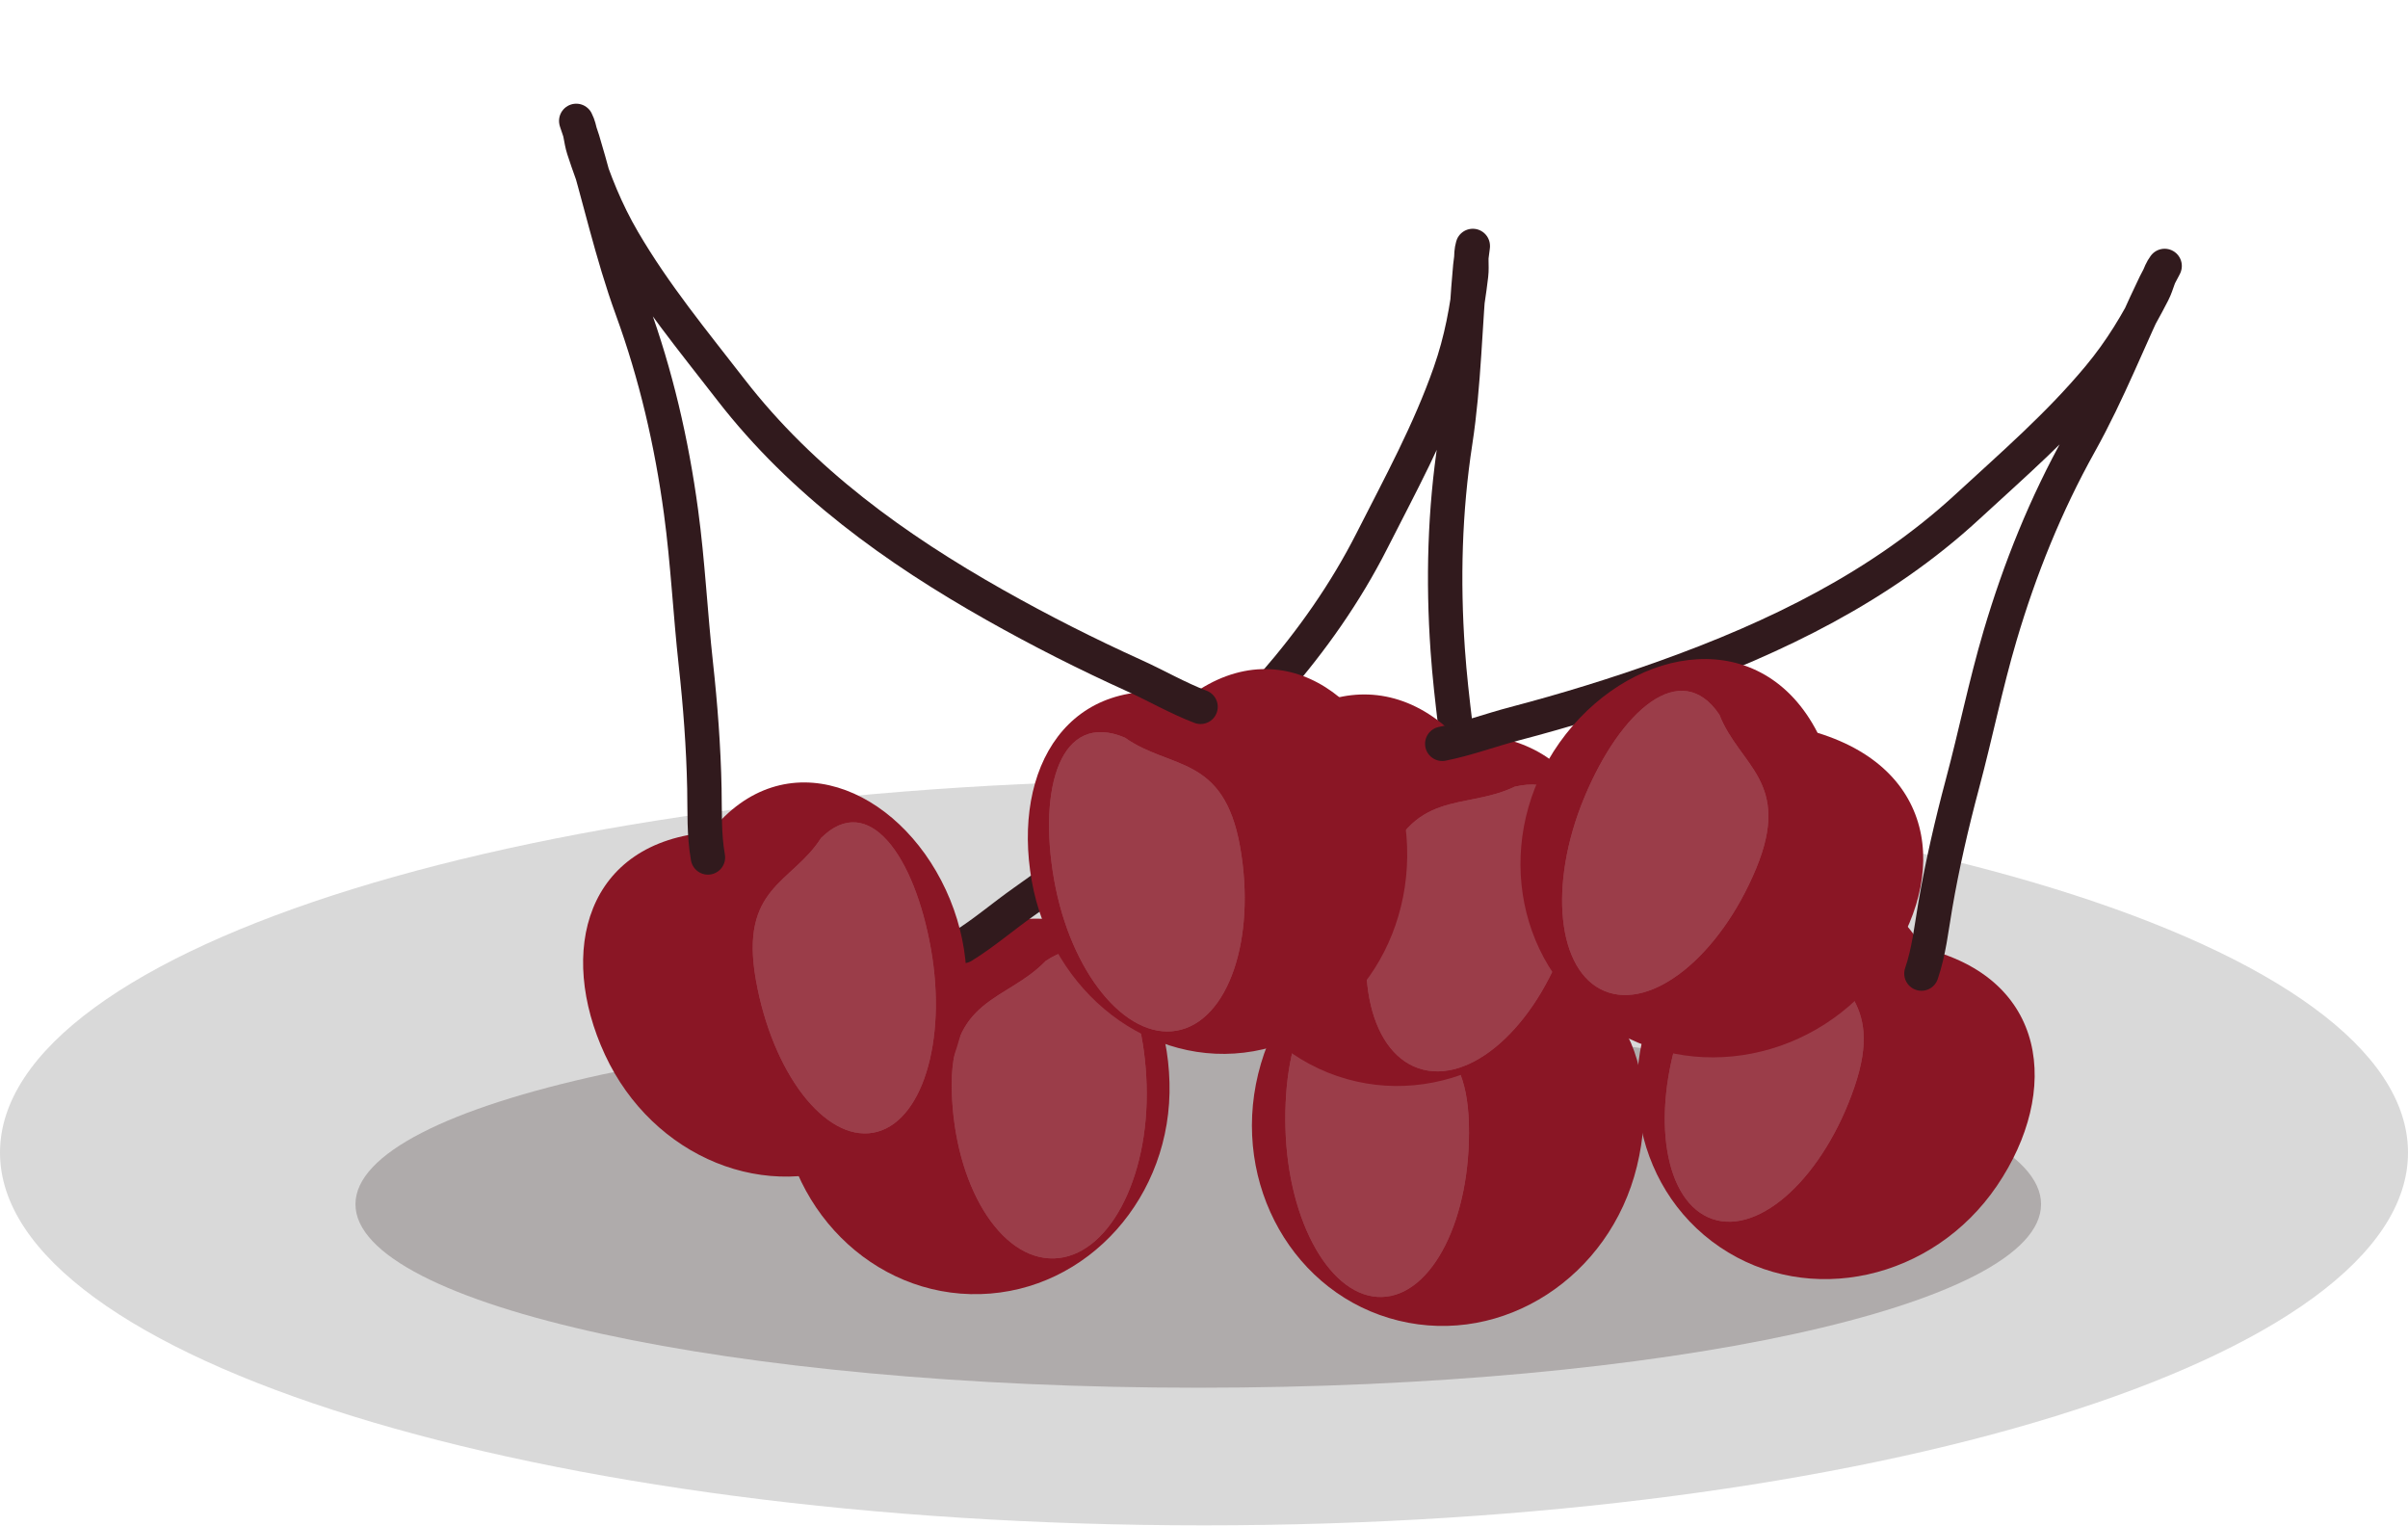
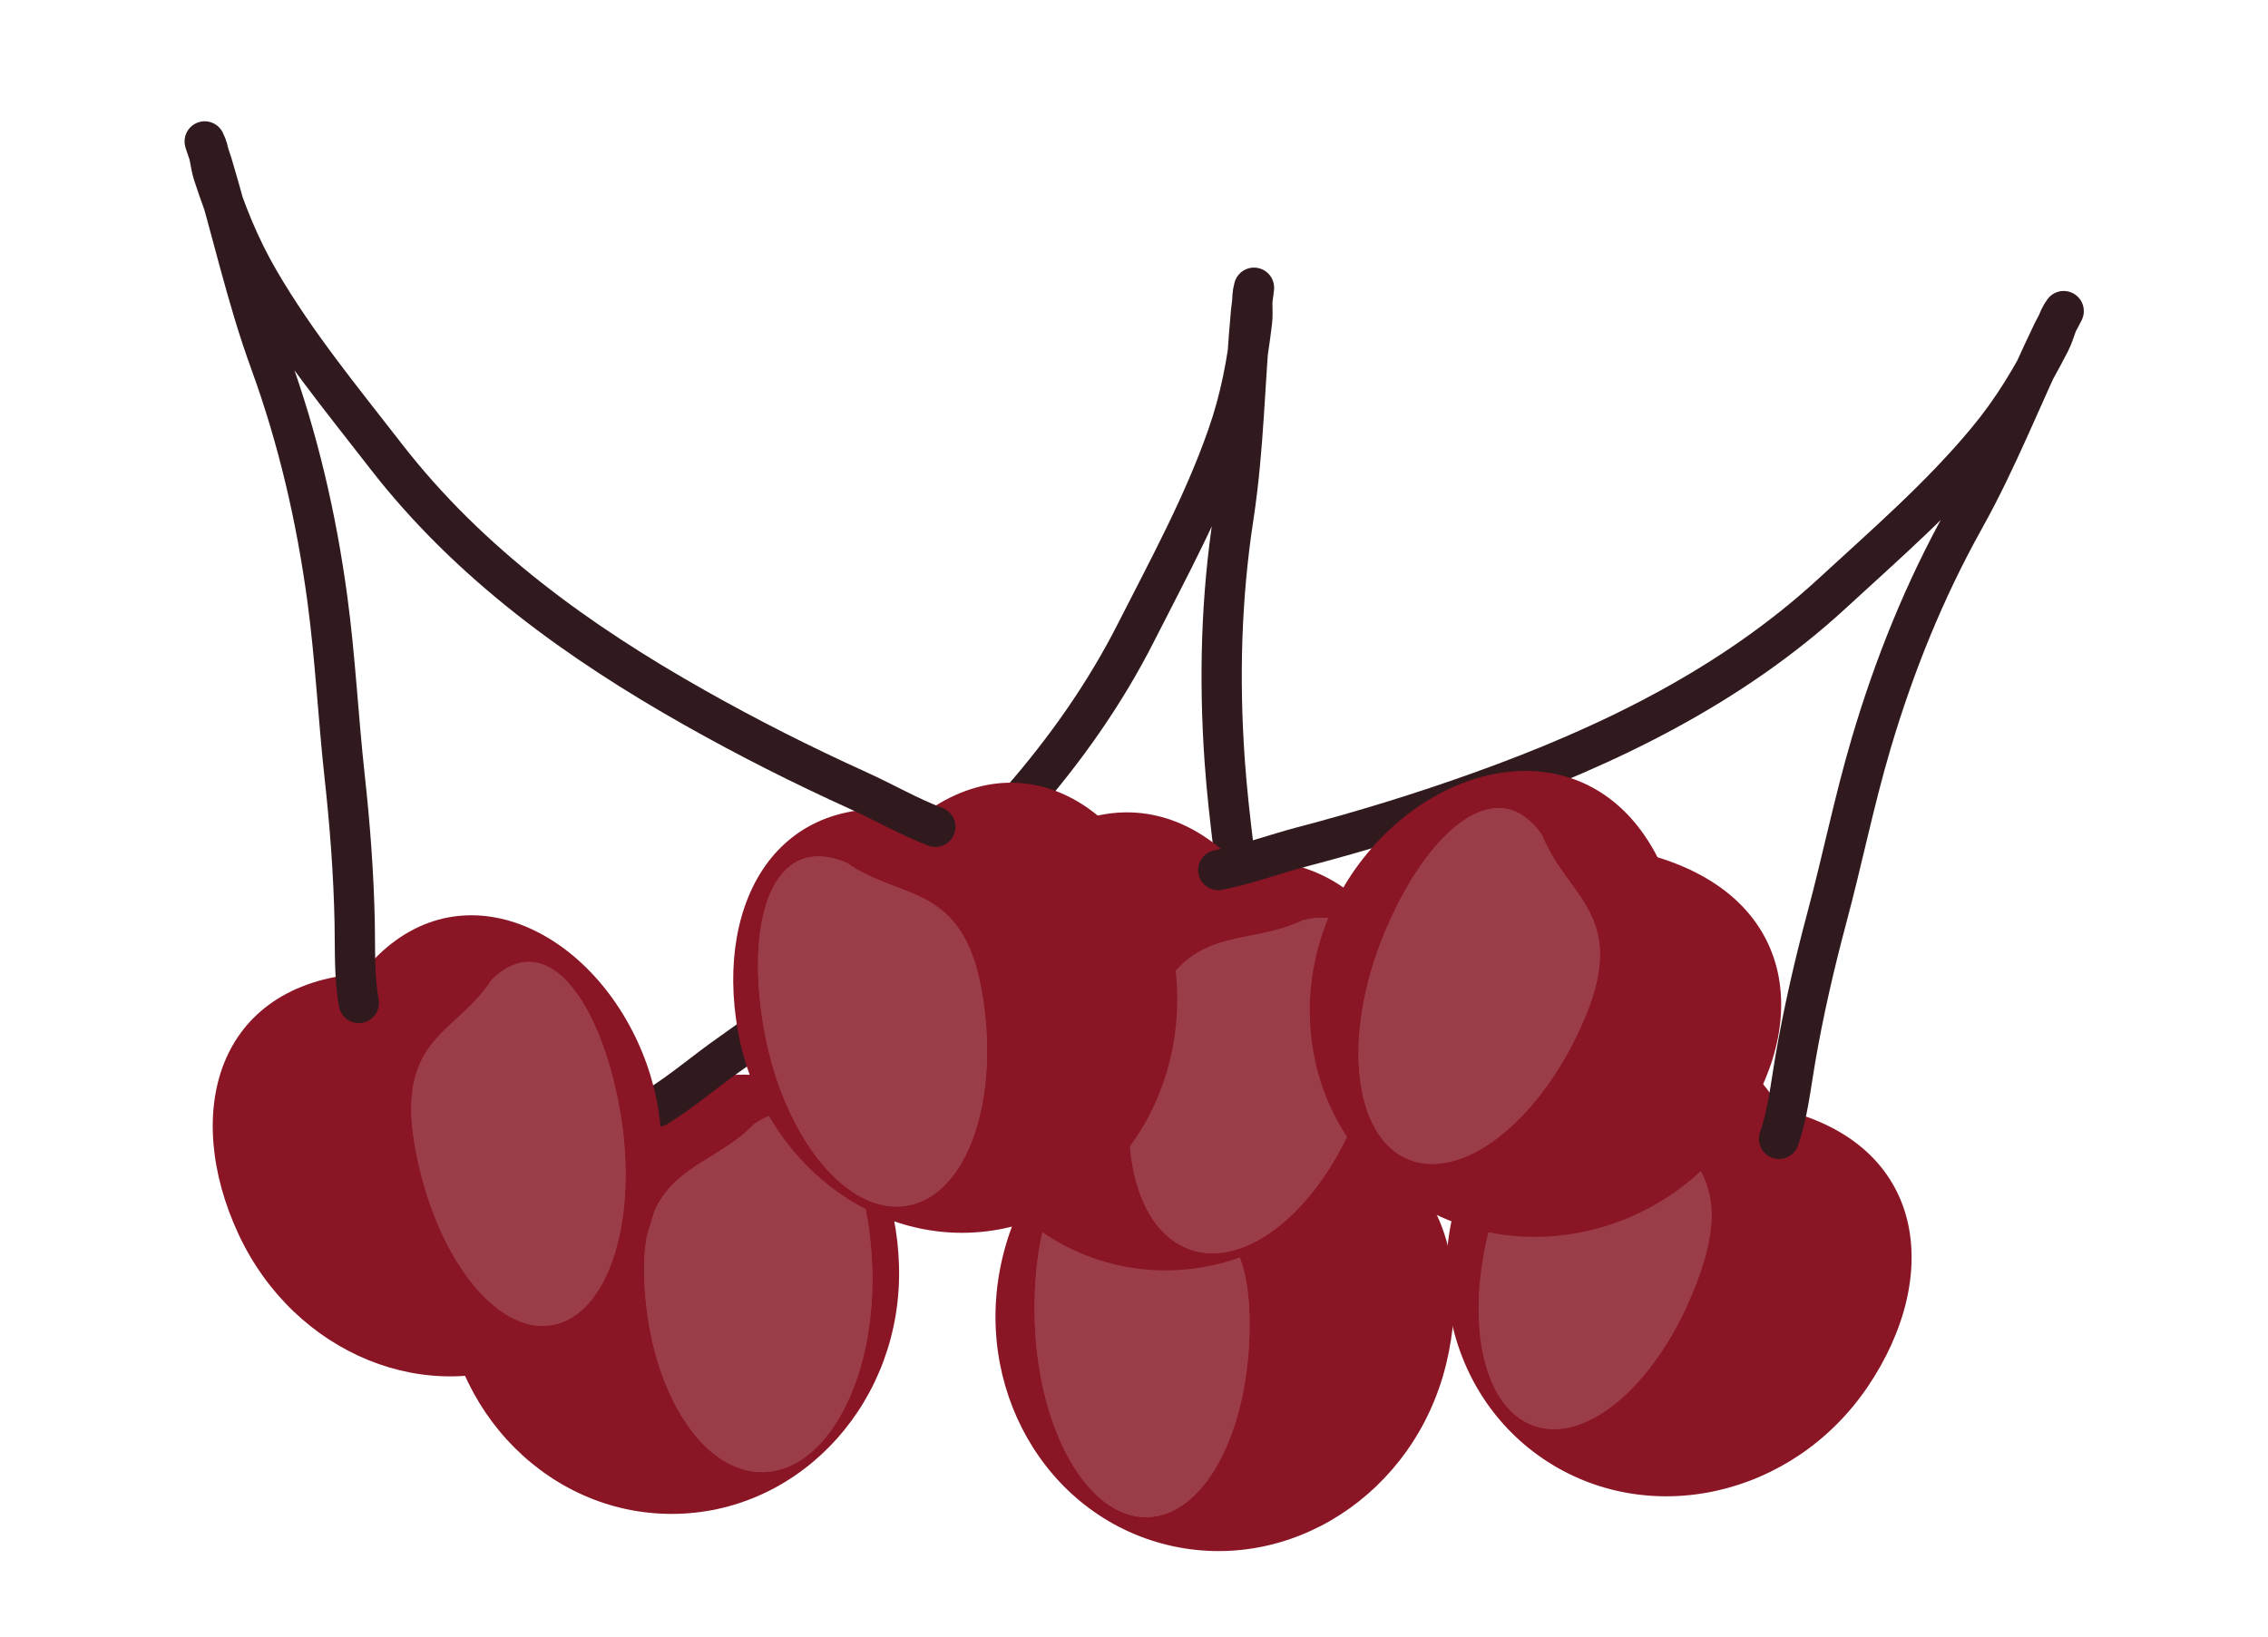
- <svg xmlns="http://www.w3.org/2000/svg" width="210" height="133" viewBox="0 0 210 133" fill="none">
-   <ellipse cx="105" cy="100.5" rx="105" ry="32.5" fill="#D9D9D9" />
-   <ellipse cx="104.5" cy="105" rx="73.5" ry="16" fill="#AFABAB" />
-   <path d="M142.755 101.697C140.397 111.355 131.092 117.378 121.971 115.151C112.85 112.924 107.368 103.29 109.726 93.632C112.084 83.975 121.281 77.926 129.443 84.55C140.592 83.155 145.114 92.04 142.755 101.697Z" fill="#8A1625" />
-   <path d="M101.99 94.372C102.266 104.309 94.881 112.576 85.496 112.837C76.111 113.097 68.279 105.253 68.003 95.315C67.727 85.378 75.001 77.114 84.622 81.349C95.007 77.059 101.714 84.434 101.99 94.372Z" fill="#8A1625" />
-   <path d="M99.997 94.668C100.224 102.853 96.604 109.594 91.912 109.724C87.219 109.855 83.231 103.325 83.003 95.139C82.776 86.954 87.789 87.33 91.192 83.788C96.348 80.349 99.77 86.482 99.997 94.668Z" fill="#9B3D49" />
-   <path d="M99.997 94.668C100.224 102.853 96.604 109.594 91.912 109.724C87.219 109.855 83.231 103.325 83.003 95.139C82.776 86.954 87.789 87.33 91.192 83.788C96.348 80.349 99.77 86.482 99.997 94.668Z" fill="#9B3D49" />
-   <path d="M112.105 98.402C112.334 106.635 116.099 113.209 120.516 113.087C124.933 112.964 128.328 106.191 128.099 97.958C127.871 89.726 123.181 90.375 119.792 87.001C114.761 83.826 111.877 90.17 112.105 98.402Z" fill="#9B3D49" />
-   <path d="M112.105 98.402C112.334 106.635 116.099 113.209 120.516 113.087C124.933 112.964 128.328 106.191 128.099 97.958C127.871 89.726 123.181 90.375 119.792 87.001C114.761 83.826 111.877 90.17 112.105 98.402Z" fill="#9B3D49" />
-   <path d="M83.966 82.491C85.79 81.366 87.493 79.896 89.249 78.659C93.043 75.989 96.704 73.172 100.248 70.179C107.987 63.644 115.017 56.272 119.644 47.153C122.102 42.308 124.653 37.652 126.455 32.509C127.459 29.644 127.939 26.958 128.293 23.98C128.393 23.141 128.205 22.259 128.441 21.446C128.464 21.364 128.262 22.787 128.224 23.195C127.745 28.313 127.697 33.415 126.916 38.511C125.99 44.55 125.831 50.578 126.255 56.669C126.563 61.107 127.27 65.503 127.693 69.929C128.037 73.523 128.514 77.165 129.186 80.715C129.564 82.713 130.062 84.629 130.119 86.666" stroke="#311A1D" stroke-width="3" stroke-linecap="round" />
-   <path d="M174.158 103.385C168.575 111.61 157.751 114.004 149.983 108.731C142.214 103.459 140.443 92.516 146.025 84.291C151.608 76.065 162.34 73.61 167.673 82.668C178.607 85.255 179.74 95.159 174.158 103.385Z" fill="#8A1625" />
-   <path d="M138.518 82.282C135.305 91.69 125.498 96.857 116.613 93.823C107.728 90.788 103.13 80.702 106.342 71.294C109.555 61.887 119.257 56.684 126.793 64.013C138.022 63.621 141.73 72.874 138.518 82.282Z" fill="#8A1625" />
-   <path d="M136.548 81.863C133.901 89.612 128.155 94.664 123.712 93.147C119.27 91.63 117.813 84.118 120.46 76.369C123.106 68.62 127.671 70.724 132.097 68.593C138.13 67.171 139.194 74.114 136.548 81.863Z" fill="#9B3D49" />
-   <path d="M136.548 81.863C133.901 89.612 128.155 94.664 123.712 93.147C119.27 91.63 117.813 84.118 120.46 76.369C123.106 68.62 127.671 70.724 132.097 68.593C138.13 67.171 139.194 74.114 136.548 81.863Z" fill="#9B3D49" />
-   <path d="M146.589 89.591C143.927 97.385 145.159 104.86 149.341 106.288C153.522 107.716 159.069 102.555 161.73 94.762C164.392 86.968 159.771 85.938 157.774 81.593C154.169 76.86 149.25 81.797 146.589 89.591Z" fill="#9B3D49" />
-   <path d="M146.589 89.591C143.927 97.385 145.159 104.86 149.341 106.288C153.522 107.716 159.069 102.555 161.73 94.762C164.392 86.968 159.771 85.938 157.774 81.593C154.169 76.86 149.25 81.797 146.589 89.591Z" fill="#9B3D49" />
-   <path d="M125.779 64.854C127.881 64.437 129.991 63.654 132.069 63.109C136.556 61.932 140.97 60.572 145.337 59.005C154.871 55.585 164.034 51.132 171.554 44.204C175.549 40.523 179.567 37.051 183.052 32.861C184.993 30.527 186.381 28.178 187.753 25.511C188.139 24.761 188.271 23.869 188.776 23.189C188.827 23.12 188.14 24.383 187.962 24.752C185.726 29.381 183.898 34.144 181.386 38.646C178.41 43.981 176.155 49.574 174.424 55.43C173.163 59.696 172.29 64.062 171.14 68.357C170.207 71.844 169.382 75.424 168.772 78.985C168.428 80.99 168.225 82.959 167.567 84.887" stroke="#311A1D" stroke-width="3" stroke-linecap="round" />
-   <path d="M52.759 91.965C56.933 100.964 66.972 105.042 75.181 101.073C83.39 97.104 86.661 86.591 82.487 77.592C78.313 68.593 68.371 64.469 61.954 72.558C51.094 73.376 48.585 82.966 52.759 91.965Z" fill="#8A1625" />
-   <path d="M89.977 76.801C91.708 86.59 100.373 93.242 109.332 91.658C118.291 90.074 124.15 80.854 122.42 71.065C120.689 61.276 112.13 54.605 103.848 60.639C93.133 58.472 88.246 67.011 89.977 76.801Z" fill="#8A1625" />
-   <path d="M91.927 76.699C93.352 84.763 98.139 90.657 102.619 89.865C107.098 89.074 109.574 81.895 108.148 73.831C106.722 65.768 102.041 67.119 98.102 64.315C92.519 61.957 90.501 68.636 91.927 76.699Z" fill="#9B3D49" />
-   <path d="M91.927 76.699C93.352 84.763 98.139 90.657 102.619 89.865C107.098 89.074 109.574 81.895 108.148 73.831C106.722 65.768 102.041 67.119 98.102 64.315C92.519 61.957 90.501 68.636 91.927 76.699Z" fill="#9B3D49" />
-   <path d="M81.185 82.731C82.619 90.841 80.363 98.019 76.147 98.764C71.932 99.51 67.352 93.54 65.918 85.43C64.484 77.32 69.065 77.037 71.604 73.067C75.742 68.971 79.751 74.621 81.185 82.731Z" fill="#9B3D49" />
-   <path d="M81.185 82.731C82.619 90.841 80.363 98.019 76.147 98.764C71.932 99.51 67.352 93.54 65.918 85.43C64.484 77.32 69.065 77.037 71.604 73.067C75.742 68.971 79.751 74.621 81.185 82.731Z" fill="#9B3D49" />
-   <path d="M104.699 61.629C102.743 60.885 100.832 59.778 98.917 58.911C94.781 57.038 90.742 54.996 86.778 52.759C78.124 47.873 69.974 42.028 63.755 34.001C60.452 29.736 57.096 25.675 54.355 20.989C52.828 18.379 51.834 15.842 50.901 12.994C50.638 12.192 50.639 11.291 50.253 10.541C50.214 10.465 50.691 11.819 50.809 12.212C52.29 17.132 53.359 22.12 55.122 26.96C57.211 32.694 58.57 38.568 59.39 44.619C59.987 49.027 60.198 53.472 60.684 57.891C61.078 61.479 61.355 65.141 61.429 68.75C61.471 70.782 61.383 72.757 61.738 74.763" stroke="#311A1D" stroke-width="3" stroke-linecap="round" />
-   <path d="M163.797 85.056C157.661 92.889 146.588 94.528 139.066 88.716C131.544 82.905 130.42 71.844 136.557 64.011C142.693 56.178 153.677 54.471 158.51 63.897C169.392 67.244 169.934 77.223 163.797 85.056Z" fill="#8A1625" />
-   <path d="M138.169 69.529C135.008 77.134 135.797 84.692 139.931 86.41C144.066 88.129 149.98 83.357 153.141 75.752C156.302 68.147 151.699 66.796 149.947 62.313C146.595 57.332 141.33 61.924 138.169 69.529Z" fill="#9B3D49" />
-   <path d="M138.169 69.529C135.008 77.134 135.797 84.692 139.931 86.41C144.066 88.129 149.98 83.357 153.141 75.752C156.302 68.147 151.699 66.796 149.947 62.313C146.595 57.332 141.33 61.924 138.169 69.529Z" fill="#9B3D49" />
+ <svg xmlns="http://www.w3.org/2000/svg" width="169" height="122" viewBox="0 0 169 122" fill="none">
+   <path d="M107.755 101.697C105.397 111.355 96.092 117.378 86.971 115.151C77.85 112.924 72.368 103.29 74.726 93.632C77.084 83.975 86.281 77.926 94.443 84.55C105.592 83.155 110.114 92.04 107.755 101.697Z" fill="#8A1625" />
+   <path d="M66.99 94.372C67.266 104.309 59.881 112.576 50.496 112.837C41.111 113.097 33.279 105.253 33.003 95.315C32.727 85.378 40.001 77.114 49.622 81.349C60.007 77.059 66.714 84.434 66.99 94.372Z" fill="#8A1625" />
+   <path d="M64.997 94.668C65.224 102.853 61.604 109.594 56.912 109.724C52.219 109.855 48.231 103.325 48.003 95.139C47.776 86.954 52.789 87.33 56.192 83.788C61.348 80.349 64.77 86.482 64.997 94.668Z" fill="#9B3D49" />
+   <path d="M64.997 94.668C65.224 102.853 61.604 109.594 56.912 109.724C52.219 109.855 48.231 103.325 48.003 95.139C47.776 86.954 52.789 87.33 56.192 83.788C61.348 80.349 64.77 86.482 64.997 94.668Z" fill="#9B3D49" />
+   <path d="M77.105 98.402C77.334 106.635 81.099 113.209 85.516 113.087C89.933 112.964 93.328 106.191 93.099 97.958C92.871 89.726 88.181 90.375 84.792 87.001C79.761 83.826 76.877 90.17 77.105 98.402Z" fill="#9B3D49" />
+   <path d="M77.105 98.402C77.334 106.635 81.099 113.209 85.516 113.087C89.933 112.964 93.328 106.191 93.099 97.958C92.871 89.726 88.181 90.375 84.792 87.001C79.761 83.826 76.877 90.17 77.105 98.402Z" fill="#9B3D49" />
+   <path d="M48.966 82.491C50.79 81.366 52.493 79.896 54.249 78.659C58.043 75.989 61.704 73.172 65.248 70.179C72.987 63.644 80.017 56.272 84.644 47.153C87.102 42.308 89.653 37.652 91.455 32.509C92.459 29.644 92.939 26.958 93.293 23.98C93.393 23.141 93.205 22.259 93.441 21.446C93.465 21.364 93.262 22.787 93.224 23.195C92.745 28.313 92.697 33.415 91.916 38.511C90.99 44.55 90.831 50.578 91.255 56.669C91.563 61.107 92.27 65.503 92.693 69.929C93.037 73.523 93.514 77.165 94.186 80.715C94.564 82.713 95.062 84.629 95.118 86.666" stroke="#311A1D" stroke-width="3" stroke-linecap="round" />
+   <path d="M139.158 103.385C133.575 111.61 122.751 114.004 114.983 108.731C107.214 103.459 105.443 92.516 111.025 84.291C116.608 76.065 127.34 73.61 132.673 82.668C143.607 85.255 144.74 95.159 139.158 103.385Z" fill="#8A1625" />
+   <path d="M103.518 82.282C100.305 91.69 90.498 96.857 81.613 93.823C72.728 90.788 68.129 80.702 71.342 71.294C74.555 61.887 84.257 56.684 91.793 64.013C103.022 63.621 106.73 72.874 103.518 82.282Z" fill="#8A1625" />
+   <path d="M101.548 81.863C98.901 89.612 93.155 94.664 88.712 93.147C84.27 91.63 82.814 84.118 85.46 76.369C88.106 68.62 92.671 70.724 97.097 68.593C103.13 67.171 104.194 74.114 101.548 81.863Z" fill="#9B3D49" />
+   <path d="M101.548 81.863C98.901 89.612 93.155 94.664 88.712 93.147C84.27 91.63 82.814 84.118 85.46 76.369C88.106 68.62 92.671 70.724 97.097 68.593C103.13 67.171 104.194 74.114 101.548 81.863Z" fill="#9B3D49" />
+   <path d="M111.589 89.591C108.927 97.385 110.159 104.86 114.341 106.288C118.522 107.716 124.069 102.555 126.73 94.762C129.392 86.968 124.771 85.938 122.774 81.593C119.169 76.86 114.25 81.797 111.589 89.591Z" fill="#9B3D49" />
+   <path d="M111.589 89.591C108.927 97.385 110.159 104.86 114.341 106.288C118.522 107.716 124.069 102.555 126.73 94.762C129.392 86.968 124.771 85.938 122.774 81.593C119.169 76.86 114.25 81.797 111.589 89.591Z" fill="#9B3D49" />
+   <path d="M90.779 64.854C92.881 64.437 94.991 63.654 97.069 63.109C101.556 61.932 105.97 60.572 110.337 59.005C119.871 55.585 129.034 51.132 136.554 44.204C140.549 40.523 144.567 37.051 148.052 32.861C149.993 30.527 151.381 28.178 152.753 25.511C153.139 24.761 153.271 23.869 153.776 23.189C153.827 23.12 153.14 24.383 152.962 24.752C150.726 29.381 148.898 34.144 146.386 38.646C143.41 43.981 141.155 49.574 139.424 55.43C138.163 59.696 137.29 64.062 136.14 68.357C135.207 71.844 134.382 75.424 133.772 78.985C133.428 80.99 133.225 82.959 132.567 84.887" stroke="#311A1D" stroke-width="3" stroke-linecap="round" />
+   <path d="M17.759 91.965C21.933 100.964 31.972 105.042 40.181 101.073C48.39 97.104 51.661 86.591 47.487 77.592C43.313 68.593 33.371 64.469 26.954 72.558C16.094 73.376 13.585 82.966 17.759 91.965Z" fill="#8A1625" />
+   <path d="M54.977 76.801C56.708 86.59 65.373 93.242 74.332 91.658C83.291 90.074 89.15 80.854 87.42 71.065C85.689 61.276 77.129 54.605 68.848 60.639C58.133 58.472 53.246 67.011 54.977 76.801Z" fill="#8A1625" />
+   <path d="M56.927 76.699C58.352 84.763 63.139 90.657 67.619 89.865C72.098 89.074 74.574 81.895 73.148 73.831C71.722 65.768 67.041 67.119 63.102 64.315C57.519 61.957 55.501 68.636 56.927 76.699Z" fill="#9B3D49" />
+   <path d="M56.927 76.699C58.352 84.763 63.139 90.657 67.619 89.865C72.098 89.074 74.574 81.895 73.148 73.831C71.722 65.768 67.041 67.119 63.102 64.315C57.519 61.957 55.501 68.636 56.927 76.699Z" fill="#9B3D49" />
+   <path d="M46.185 82.731C47.619 90.841 45.363 98.019 41.148 98.764C36.932 99.51 32.352 93.54 30.918 85.43C29.484 77.32 34.065 77.037 36.604 73.067C40.742 68.971 44.751 74.621 46.185 82.731Z" fill="#9B3D49" />
+   <path d="M46.185 82.731C47.619 90.841 45.363 98.019 41.148 98.764C36.932 99.51 32.352 93.54 30.918 85.43C29.484 77.32 34.065 77.037 36.604 73.067C40.742 68.971 44.751 74.621 46.185 82.731Z" fill="#9B3D49" />
+   <path d="M69.699 61.629C67.743 60.885 65.832 59.778 63.917 58.911C59.782 57.038 55.742 54.996 51.779 52.759C43.124 47.873 34.974 42.028 28.756 34.001C25.451 29.736 22.096 25.675 19.355 20.989C17.828 18.379 16.834 15.842 15.901 12.994C15.638 12.192 15.639 11.291 15.253 10.541C15.214 10.465 15.691 11.819 15.809 12.212C17.29 17.132 18.359 22.12 20.122 26.96C22.211 32.694 23.57 38.568 24.39 44.619C24.987 49.027 25.198 53.472 25.683 57.891C26.078 61.479 26.355 65.141 26.429 68.75C26.471 70.782 26.383 72.757 26.738 74.763" stroke="#311A1D" stroke-width="3" stroke-linecap="round" />
+   <path d="M128.797 85.056C122.661 92.889 111.588 94.528 104.066 88.716C96.543 82.905 95.42 71.844 101.557 64.011C107.693 56.178 118.677 54.471 123.51 63.897C134.392 67.244 134.934 77.223 128.797 85.056Z" fill="#8A1625" />
+   <path d="M103.169 69.529C100.008 77.134 100.797 84.692 104.931 86.41C109.066 88.129 114.98 83.357 118.141 75.752C121.302 68.147 116.699 66.796 114.947 62.313C111.595 57.332 106.33 61.924 103.169 69.529Z" fill="#9B3D49" />
+   <path d="M103.169 69.529C100.008 77.134 100.797 84.692 104.931 86.41C109.066 88.129 114.98 83.357 118.141 75.752C121.302 68.147 116.699 66.796 114.947 62.313C111.595 57.332 106.33 61.924 103.169 69.529Z" fill="#9B3D49" />
</svg>
